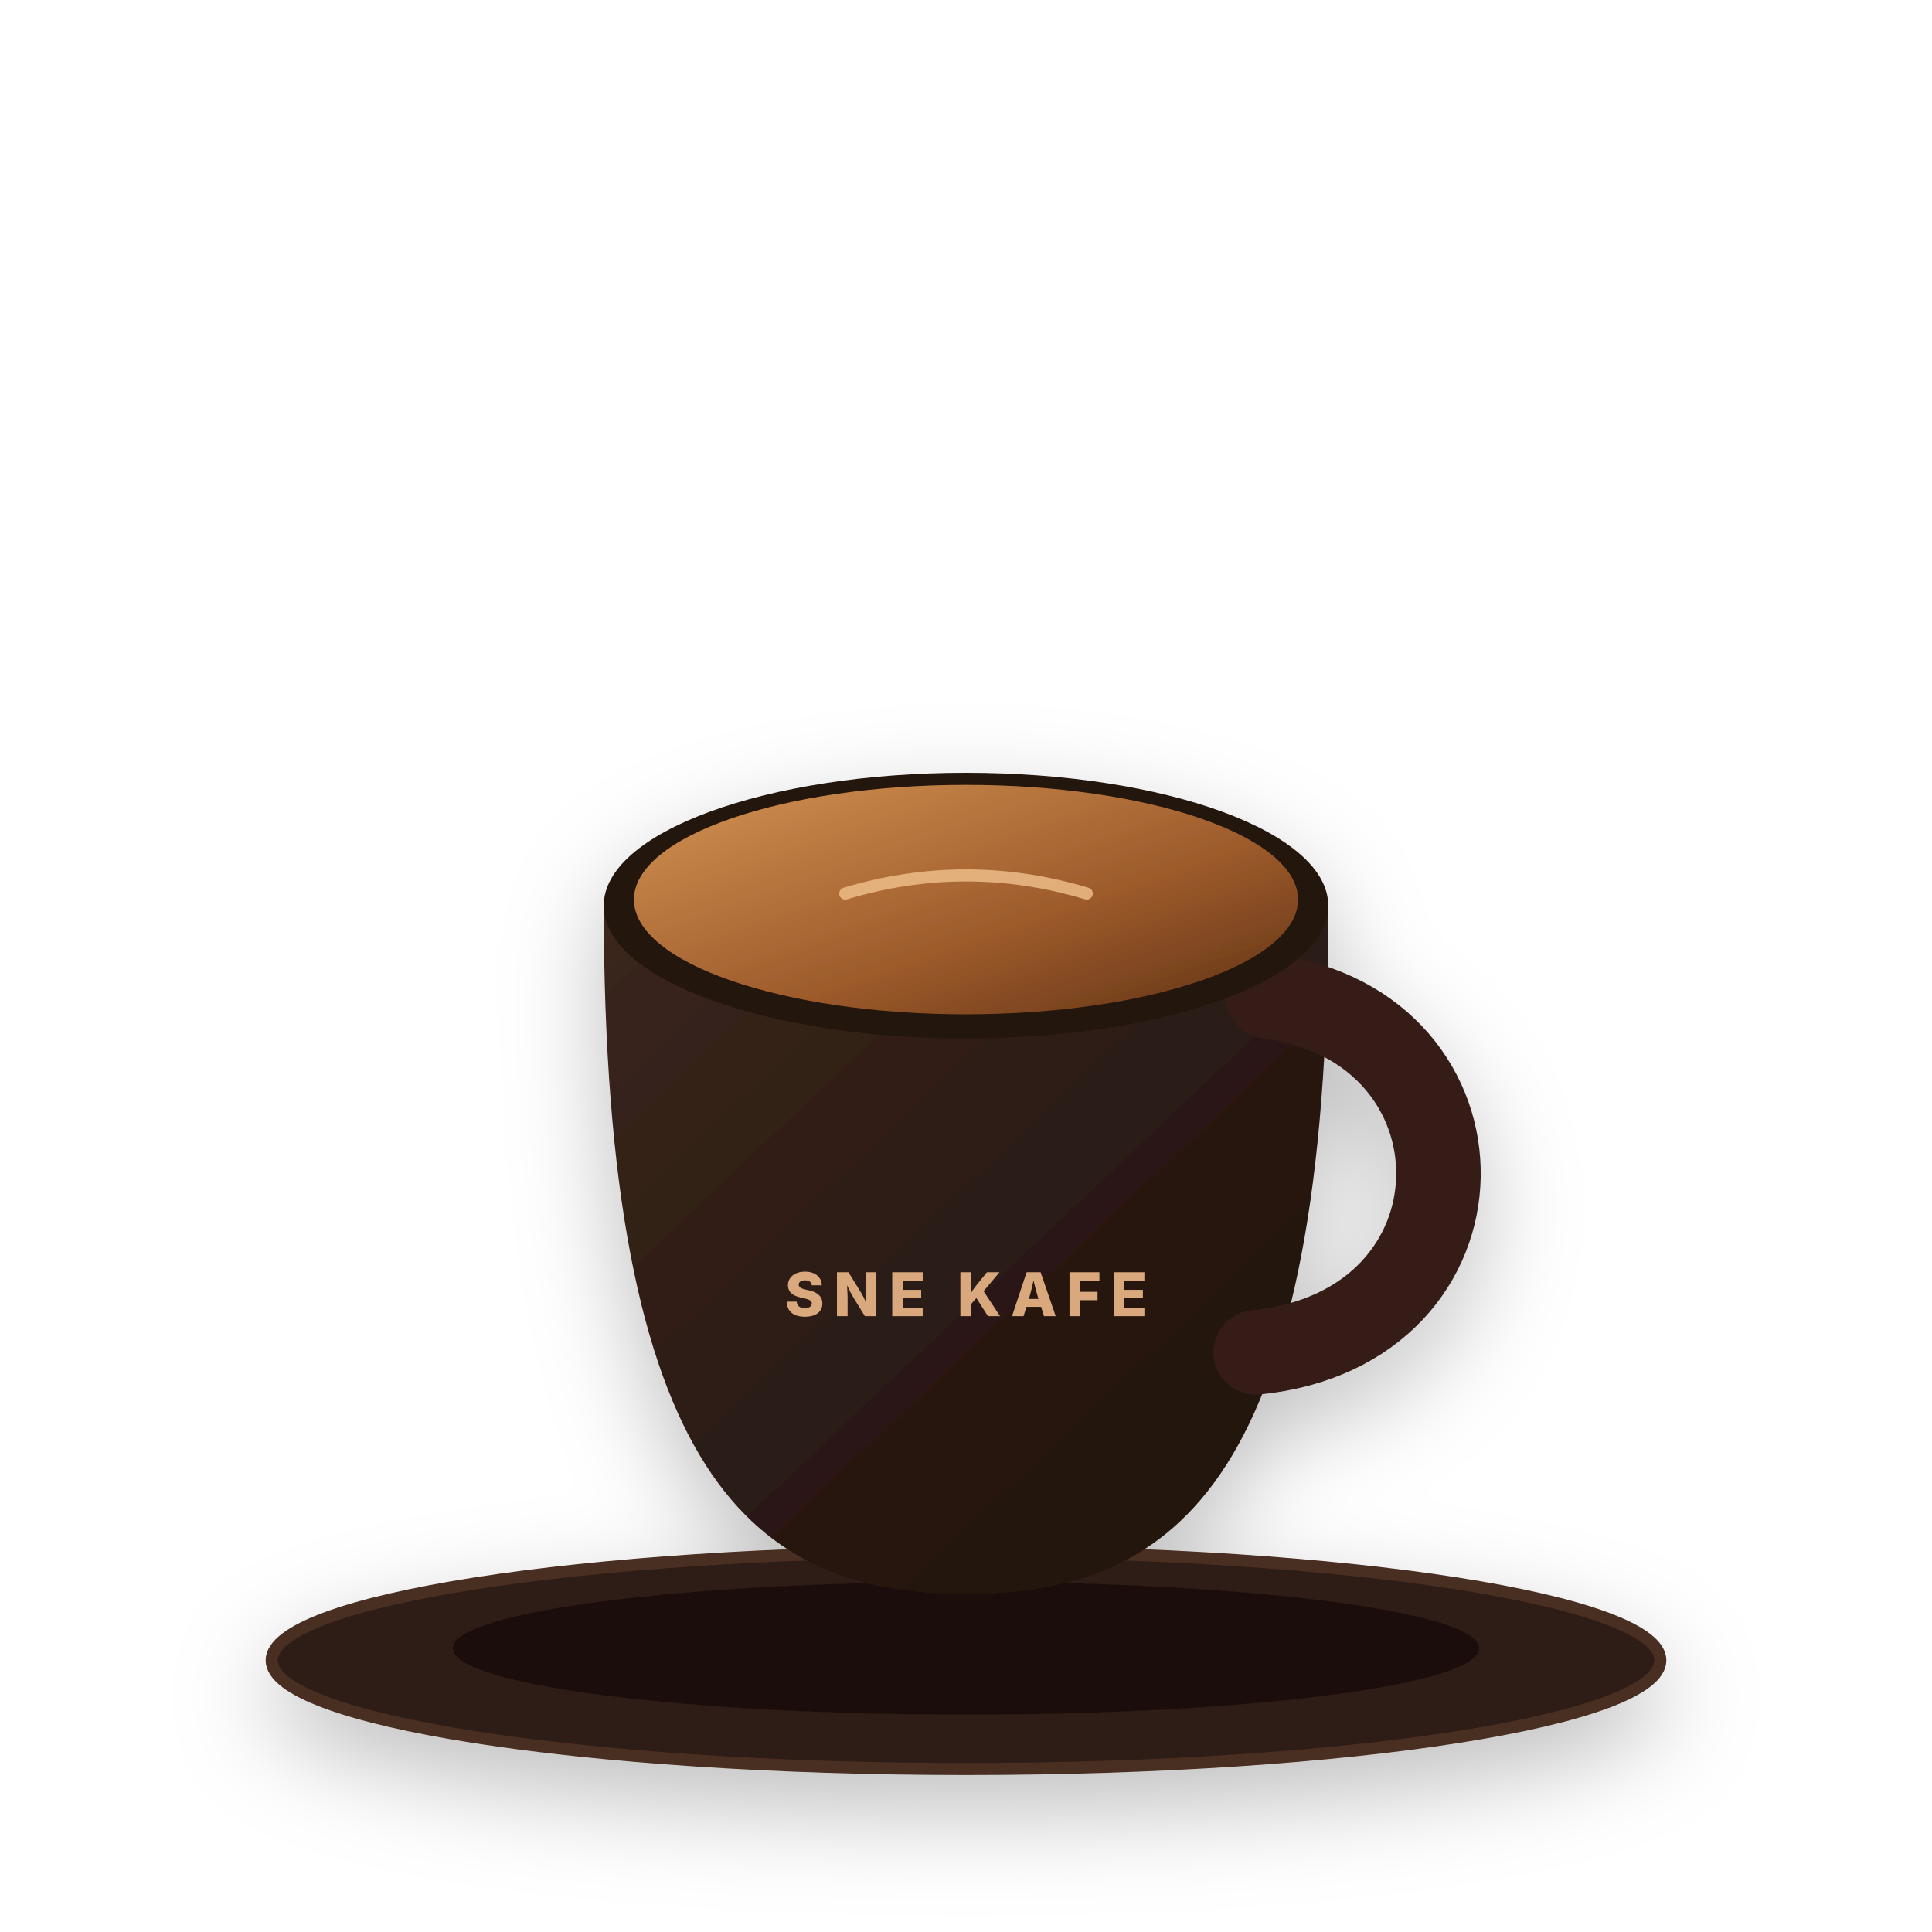
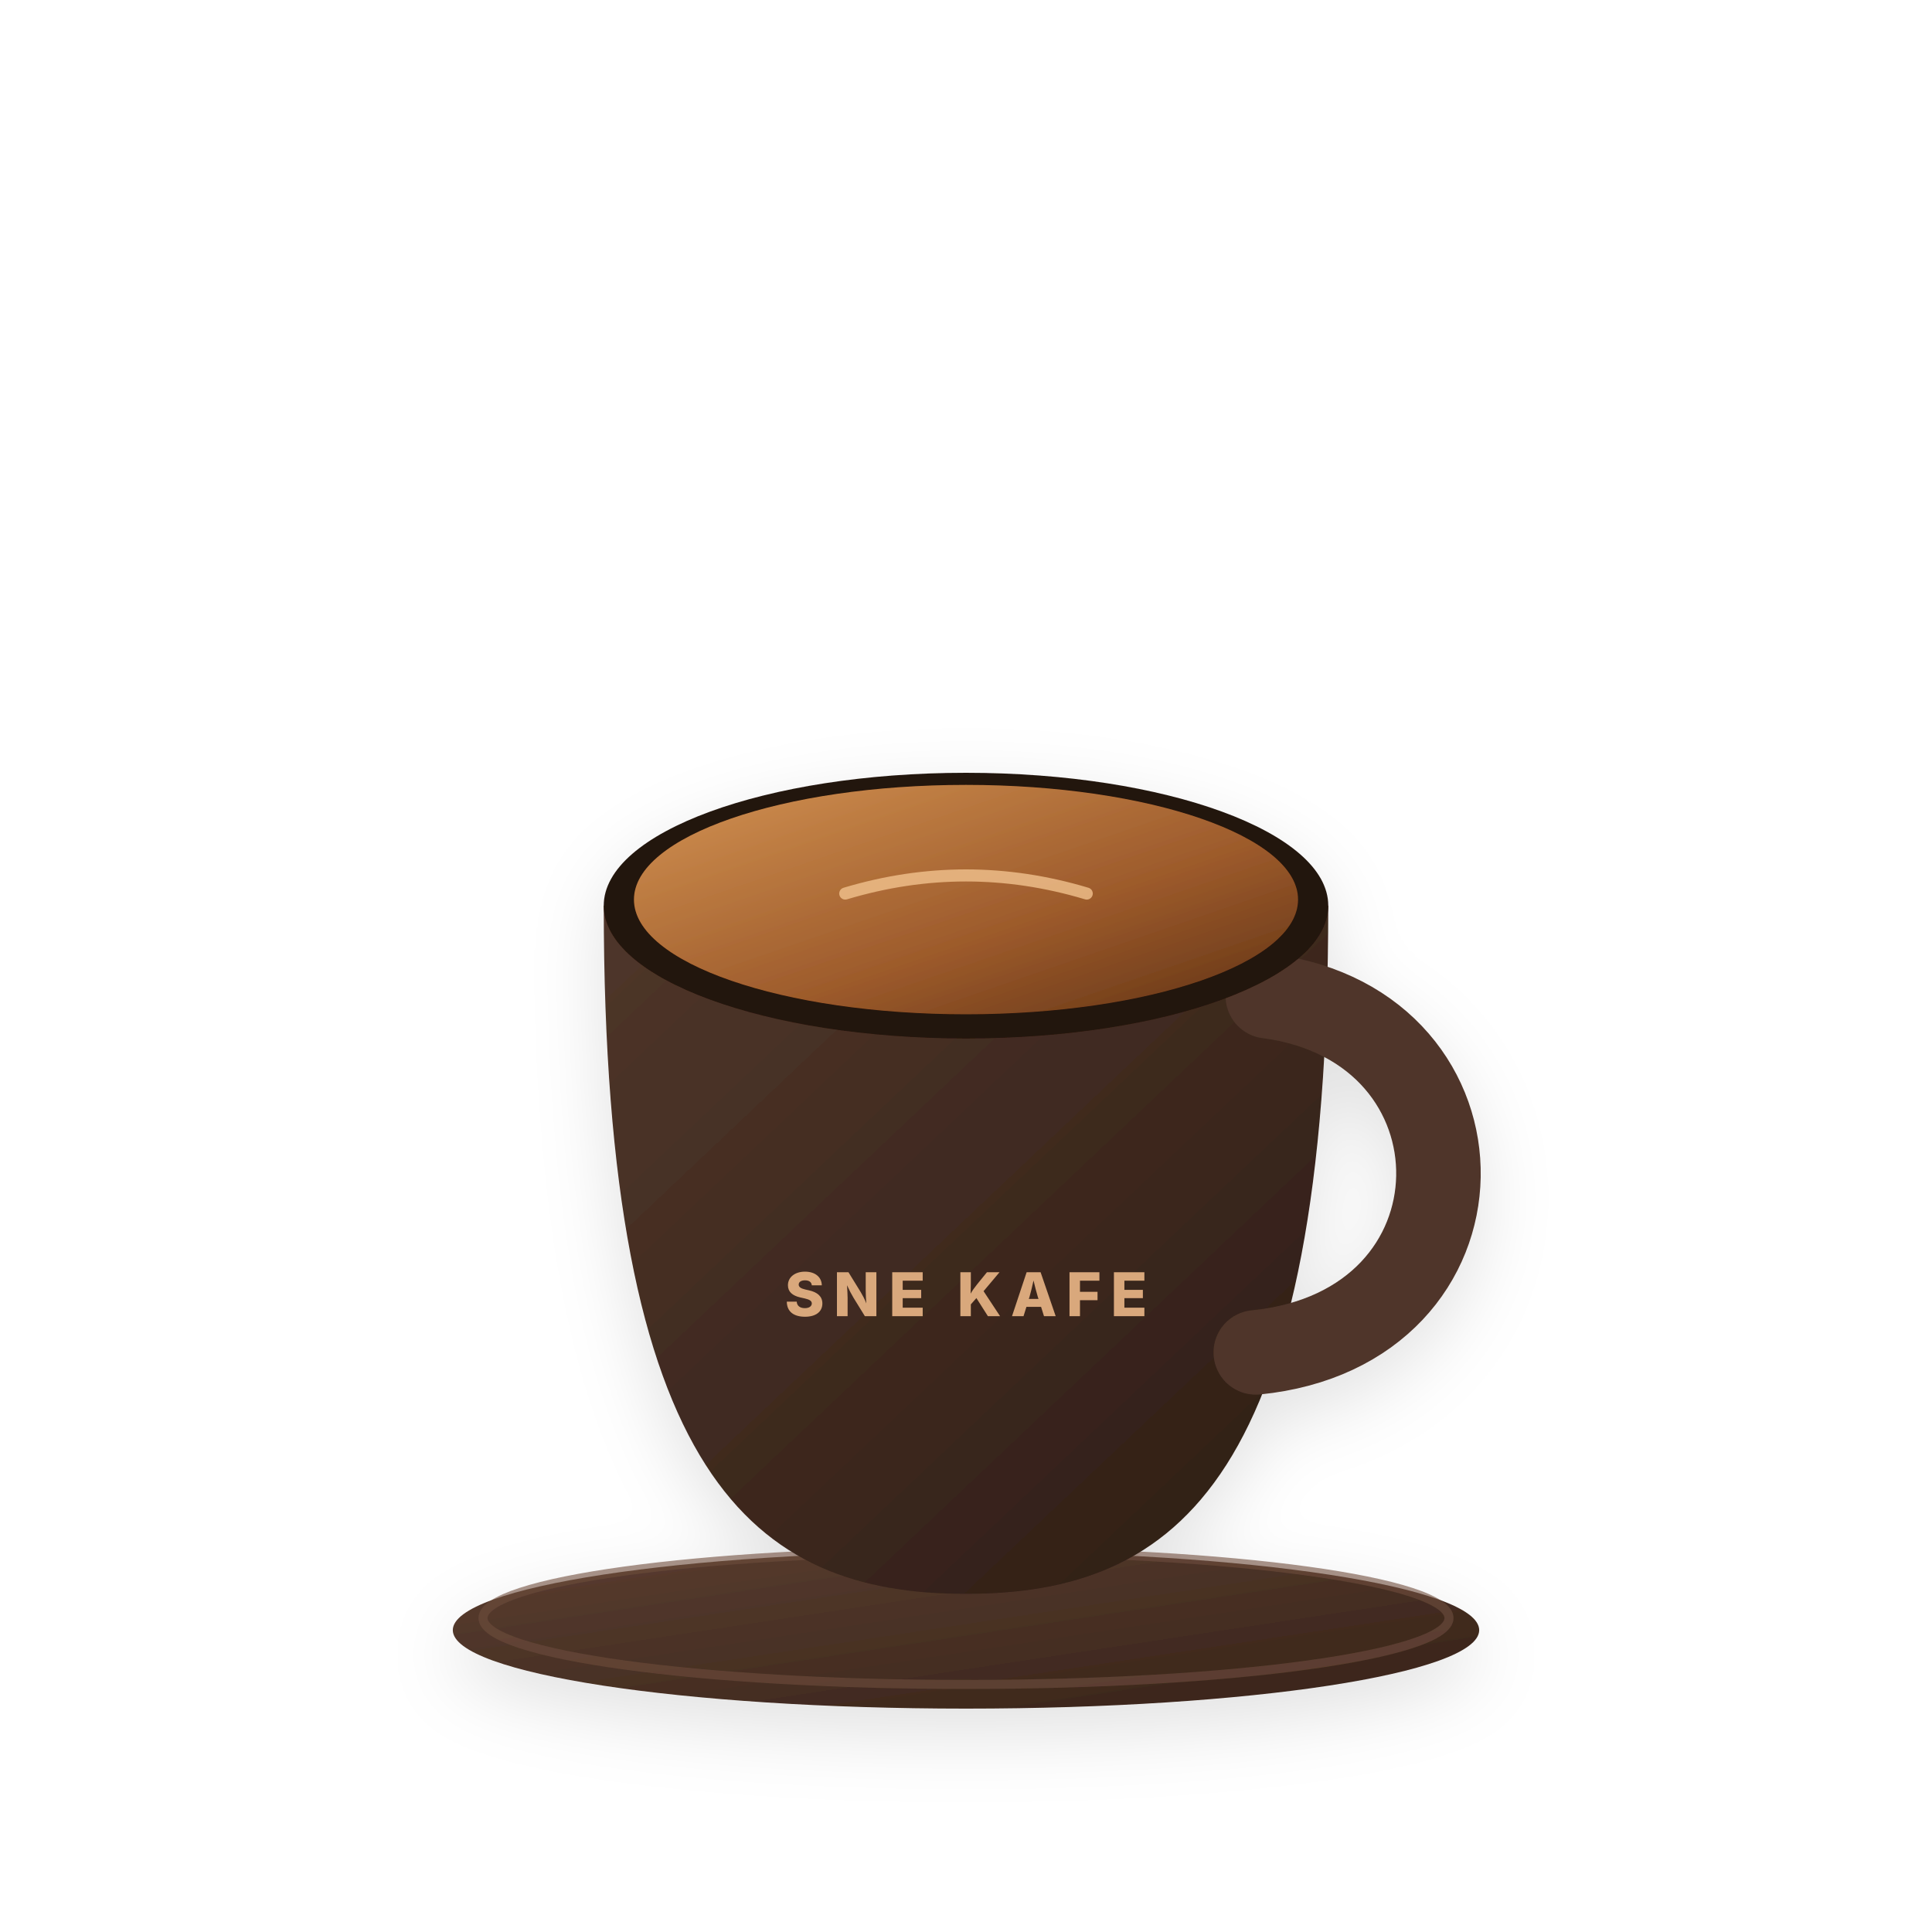
<svg xmlns="http://www.w3.org/2000/svg" viewBox="0 0 320 320" fill="none">
  <defs>
    <linearGradient id="espCup" x1="0%" y1="0%" x2="100%" y2="100%">
-       <stop offset="0%" stop-color="#3B261D" />
-       <stop offset="100%" stop-color="#1B0F09" />
+       <stop offset="0%" stop-color="#4F362A" />
+       <stop offset="100%" stop-color="#2D1C14" />
+     </linearGradient>
+     <linearGradient id="espSaucer" x1="0%" y1="0%" x2="100%" y2="100%">
+       <stop offset="0%" stop-color="#5A3E31" />
+       <stop offset="100%" stop-color="#362217" />
    </linearGradient>
    <linearGradient id="crema" x1="0%" y1="0%" x2="100%" y2="100%">
      <stop offset="0%" stop-color="#D49352" />
      <stop offset="60%" stop-color="#9C5A2B" />
      <stop offset="100%" stop-color="#5E3114" />
    </linearGradient>
-     <filter id="espShadow" x="-20%" y="-20%" width="140%" height="140%">
-       <feDropShadow dx="0" dy="6" stdDeviation="8" flood-color="#000000" flood-opacity="0.25" />
+     <filter id="espShadow" x="-10%" y="-10%" width="120%" height="120%">
+       <feDropShadow dx="0" dy="4" stdDeviation="6" flood-color="#000000" flood-opacity="0.12" />
    </filter>
  </defs>
  <g filter="url(#espShadow)">
-     <ellipse cx="160" cy="275" rx="115" ry="18" fill="#2E1B13" stroke="#482E22" stroke-width="2" />
-     <ellipse cx="160" cy="273" rx="85" ry="11" fill="#1C100B" />
+     <ellipse cx="160" cy="270" rx="85" ry="13" fill="url(#espSaucer)" />
+     <ellipse cx="160" cy="268" rx="80" ry="11" fill="none" stroke="#6E4D3C" stroke-width="1.5" opacity="0.6" />
    <path d="M100 150 C100 245 125 264 160 264 C195 264 220 245 220 150 Z" fill="url(#espCup)" />
-     <path d="M210 165 C248 170 248 220 208 224" stroke="#351F16" stroke-width="14" stroke-linecap="round" fill="none" />
+     <path d="M210 165 C248 170 248 220 208 224" stroke="#4F362A" stroke-width="14" stroke-linecap="round" fill="none" />
    <ellipse cx="160" cy="150" rx="60" ry="22" fill="#241208" />
    <ellipse cx="160" cy="149" rx="55" ry="19" fill="url(#crema)" />
    <path d="M140 148 Q160 142 180 148" stroke="#F1C28D" stroke-width="2" stroke-linecap="round" opacity="0.8" />
    <text x="160" y="218" font-family="'Inter', sans-serif" font-weight="800" font-size="10" fill="#D9A87C" text-anchor="middle" letter-spacing="1.5">SNE KAFE</text>
  </g>
</svg>
